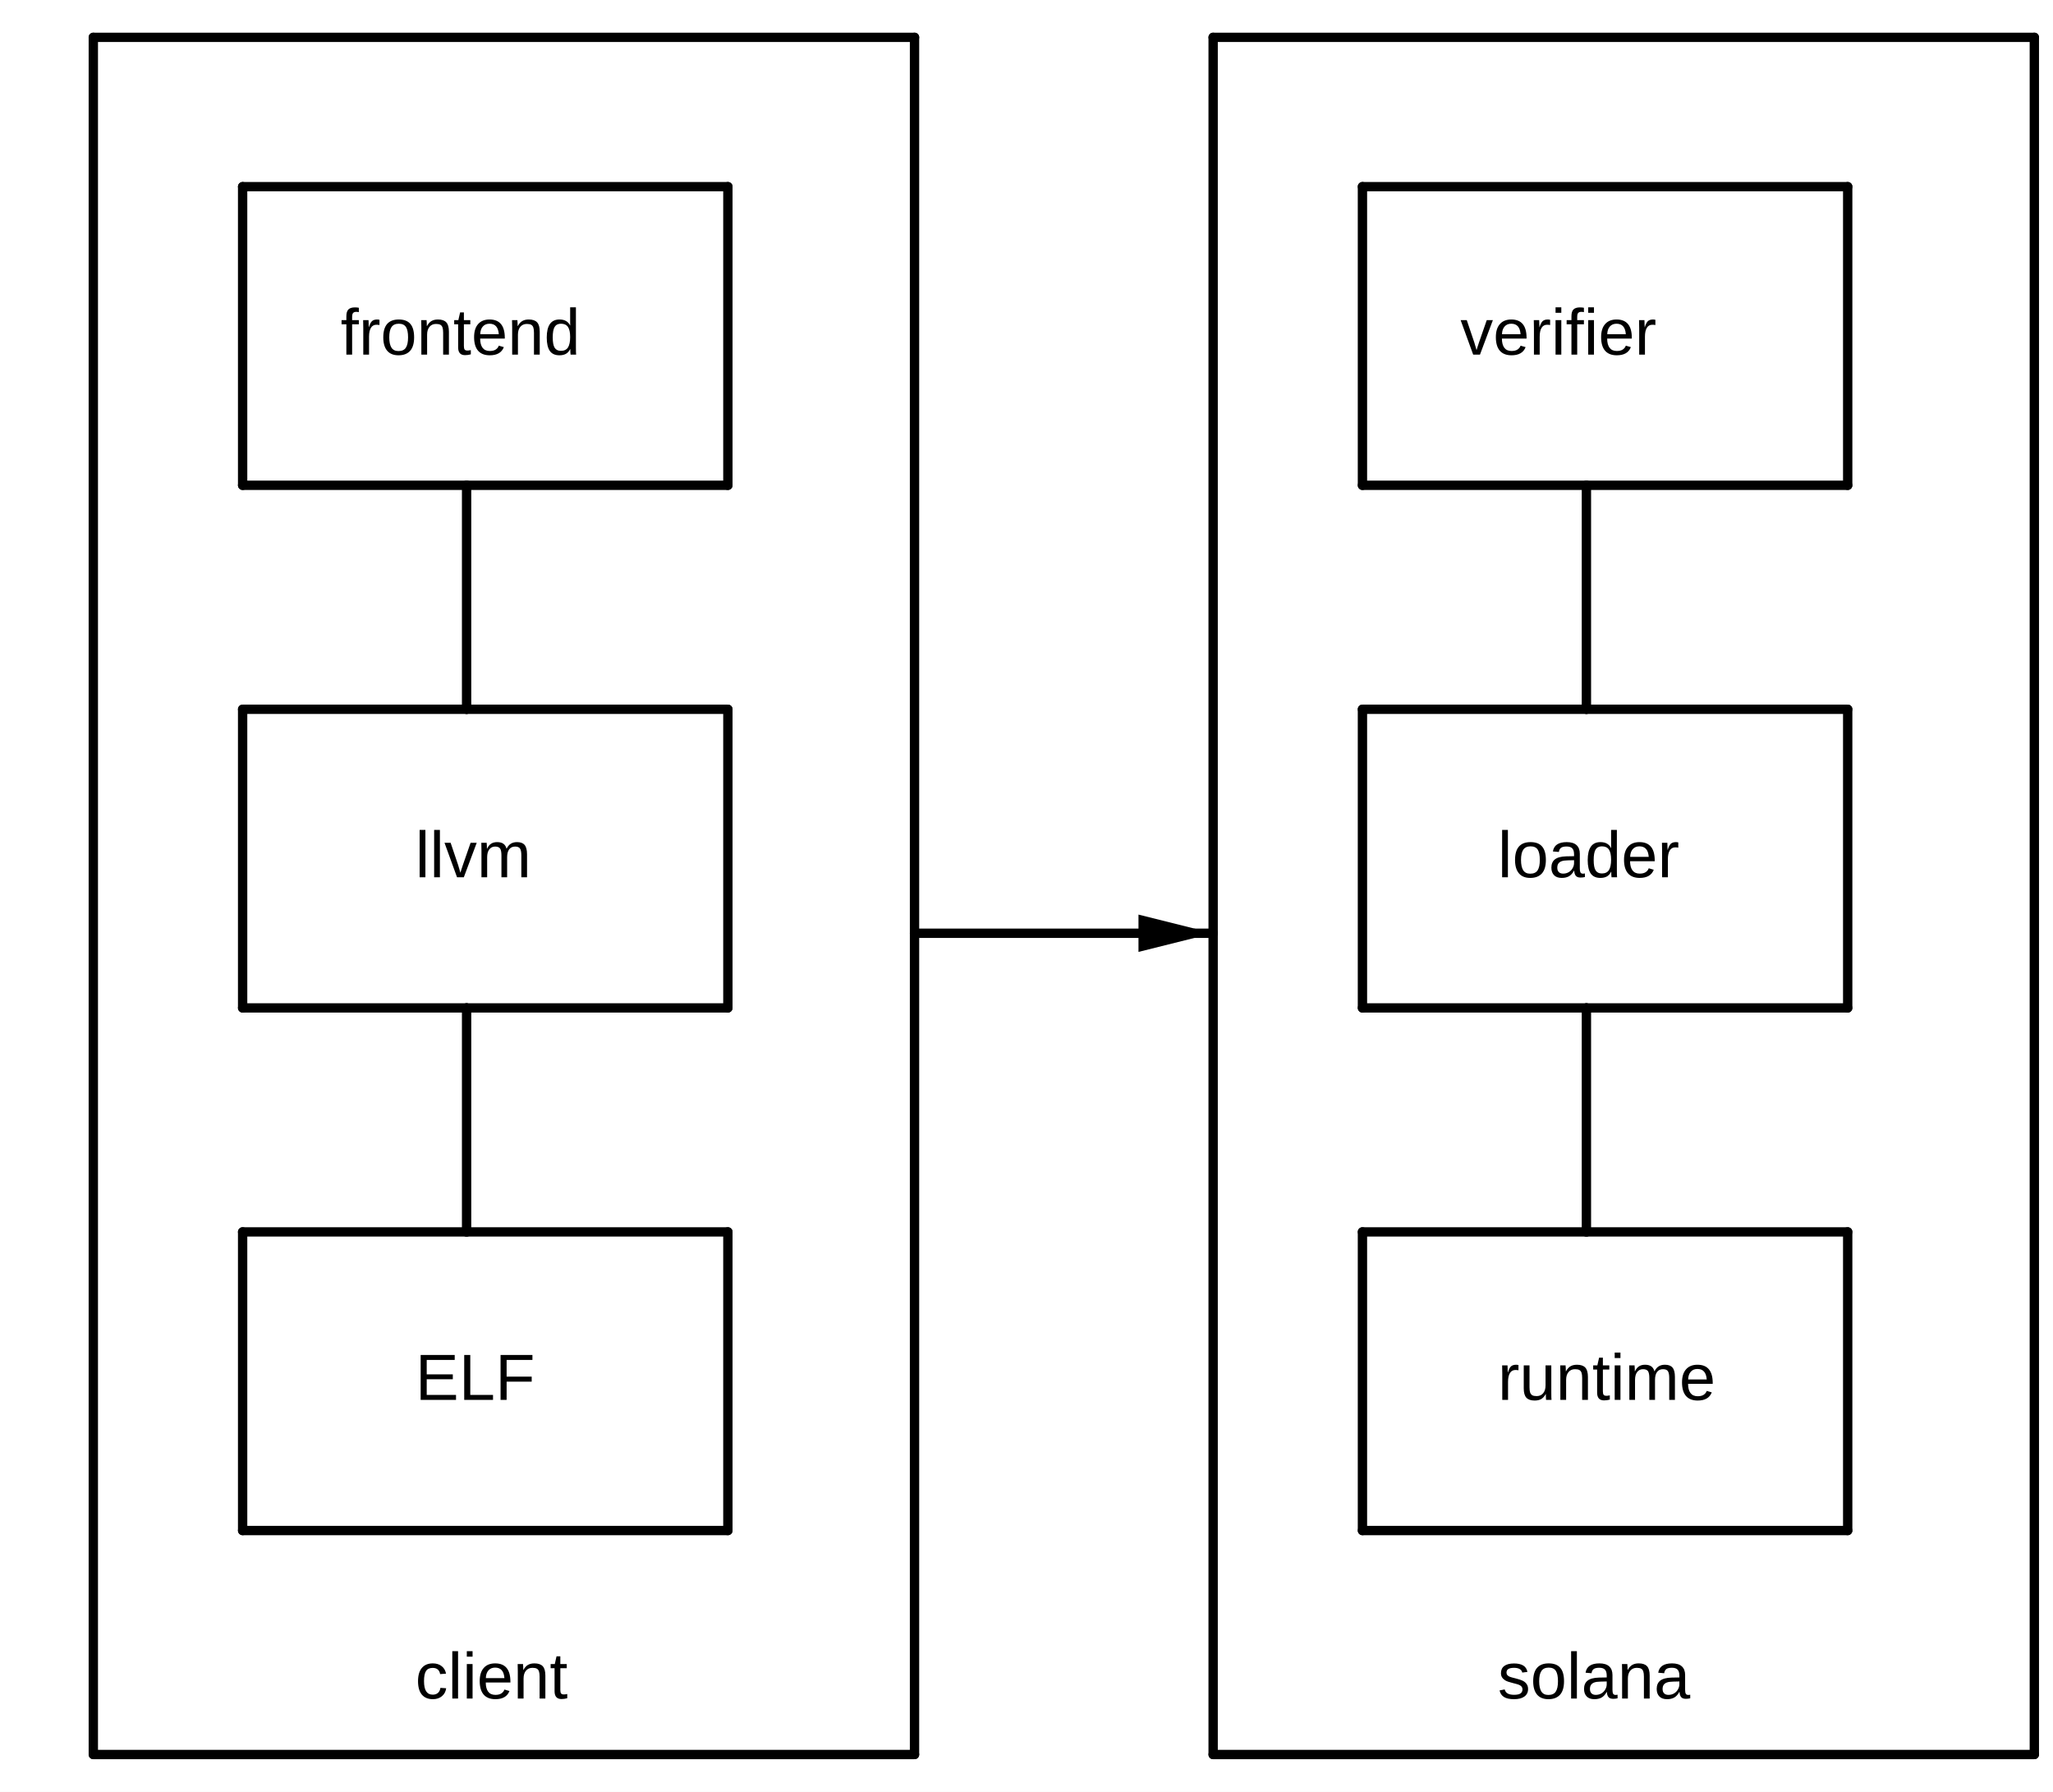
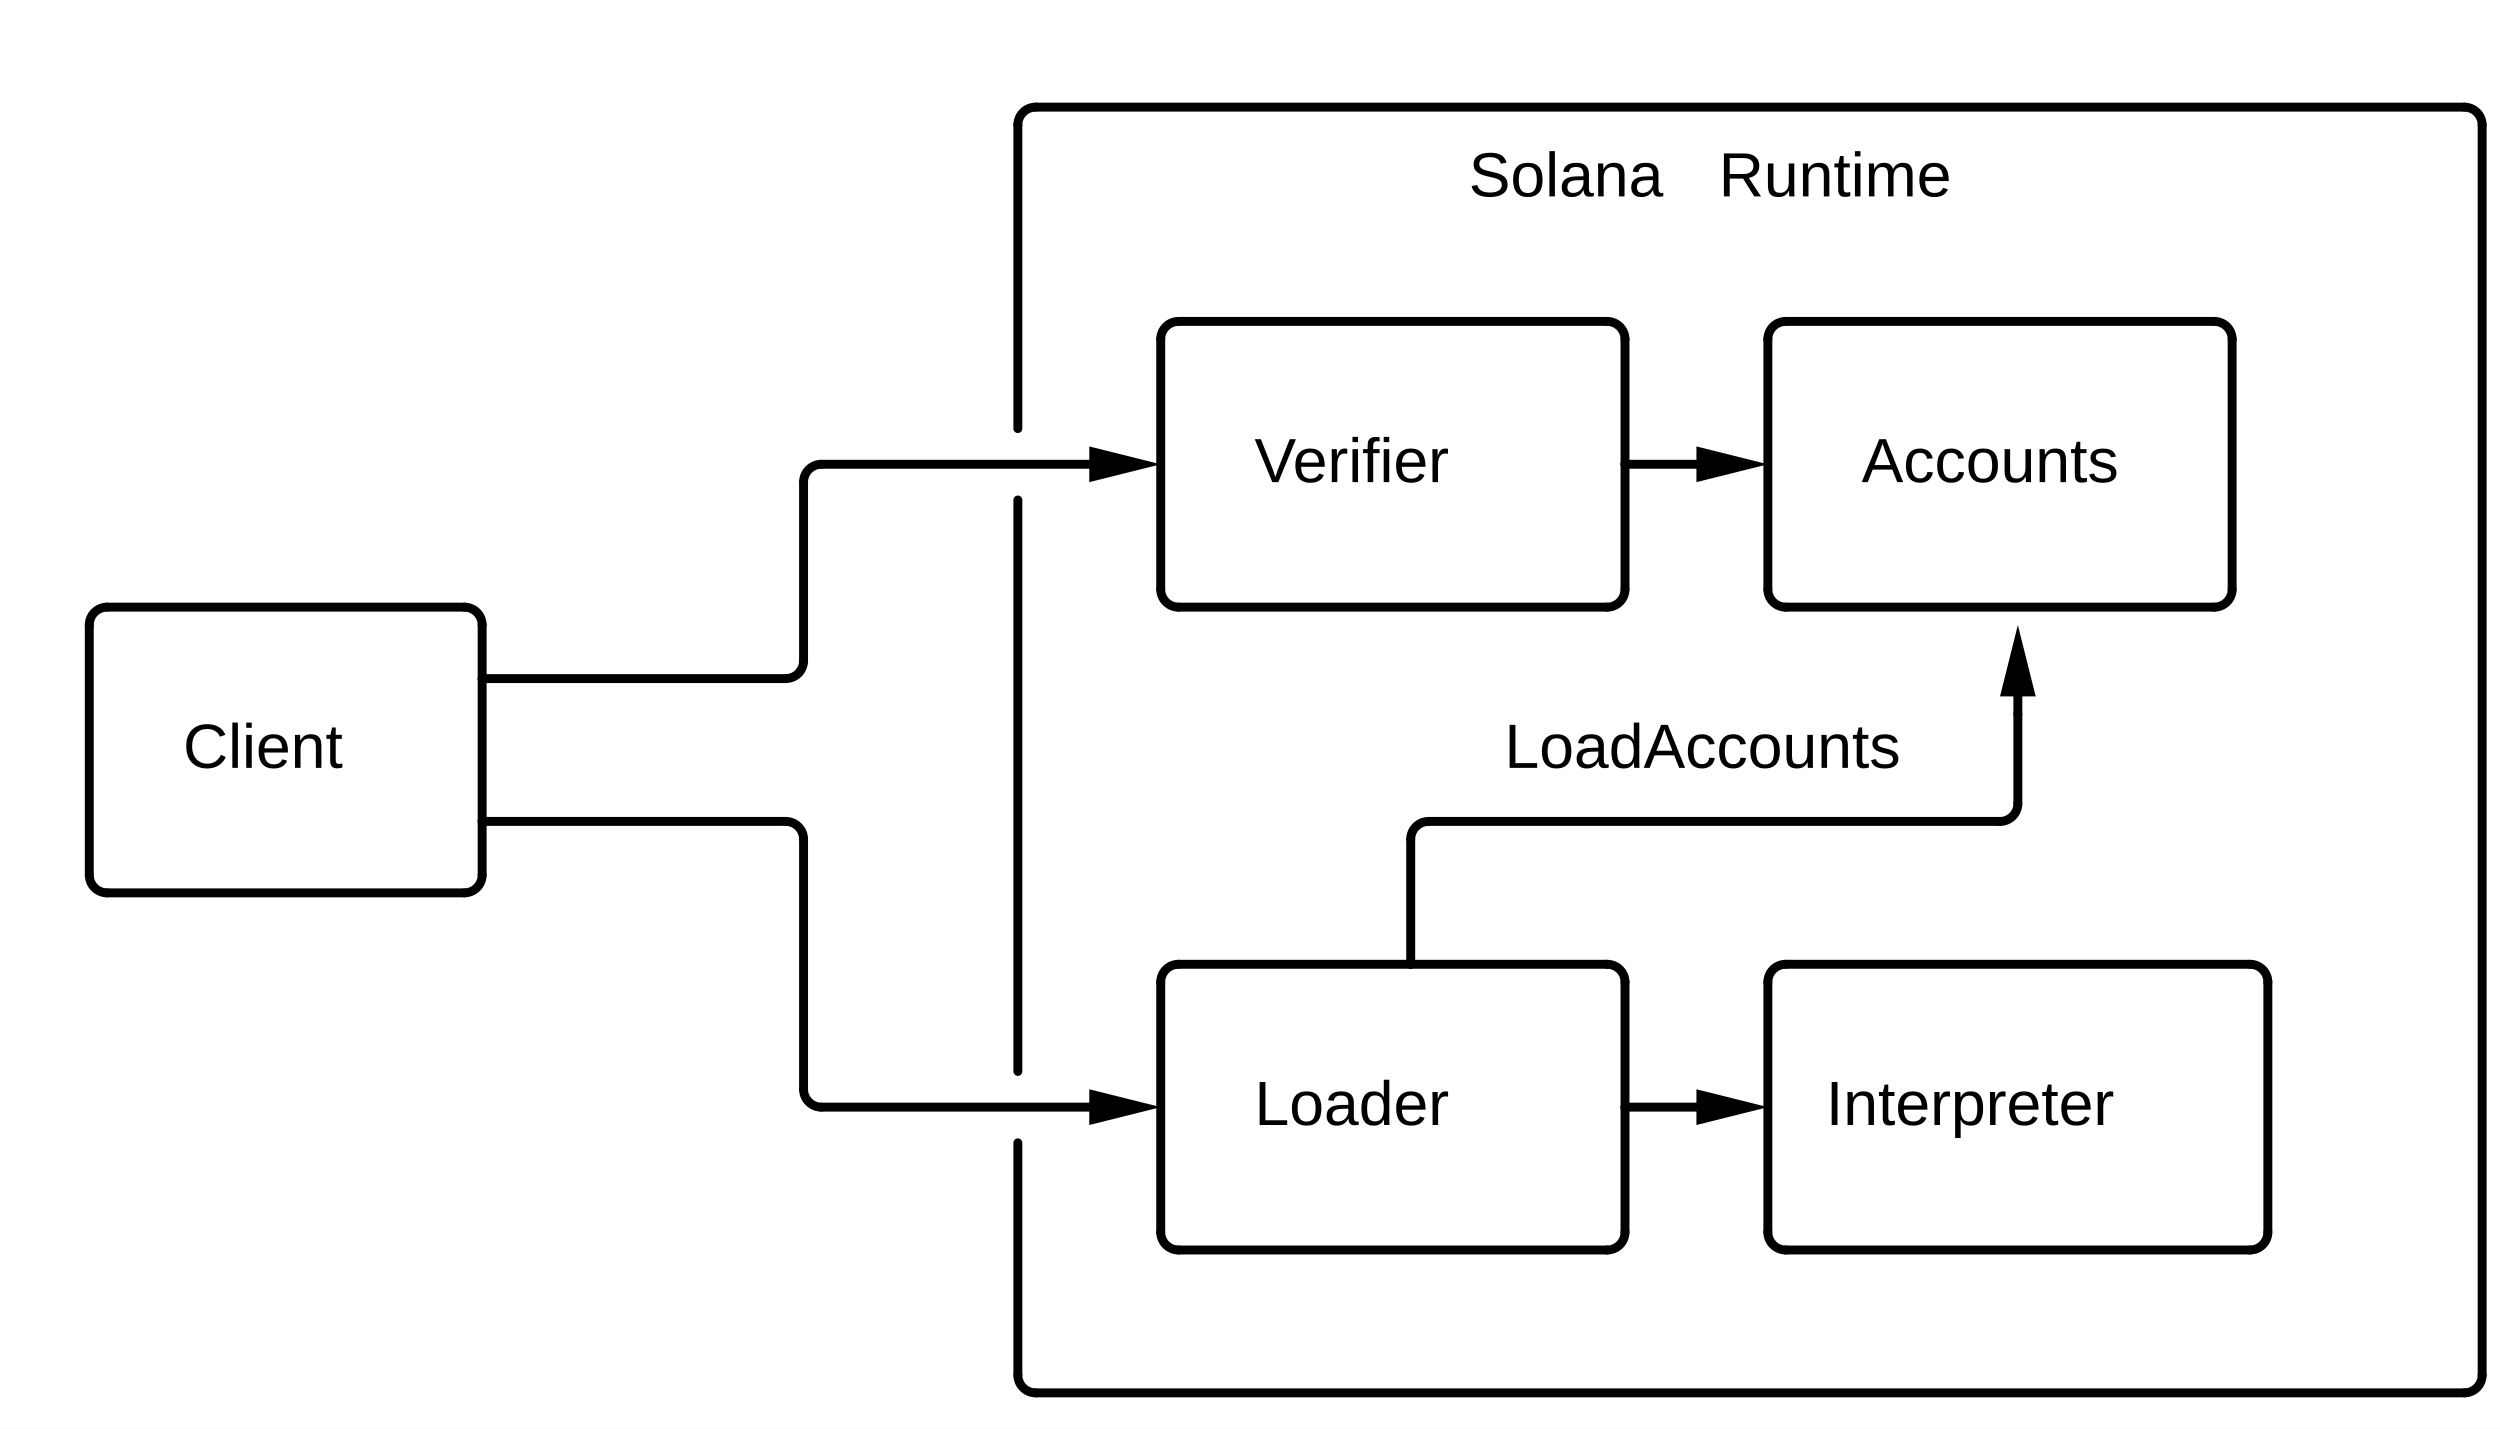
- <svg xmlns="http://www.w3.org/2000/svg" class="bob" font-family="arial" font-size="14" height="384" width="440">
+ <svg xmlns="http://www.w3.org/2000/svg" class="bob" font-family="arial" font-size="14" height="320" width="560">
  <defs>
    <marker id="triangle" markerHeight="8" markerWidth="8" orient="auto" refX="4" refY="2" viewBox="0 0 8 4">
      <polygon fill="black" points="0,0 0,4 8,2 0,0" />
    </marker>
    <marker id="clear_triangle" markerHeight="10" markerWidth="10" orient="auto" refX="1" refY="7" viewBox="0 0 20 14">
      <polygon fill="none" points="2,2 2,12 18,7 2,2" stroke="black" stroke-width="2" />
    </marker>
    <marker id="circle" markerHeight="5" markerWidth="5" orient="auto" refX="10" refY="10" viewBox="0 0 20 20">
      <circle cx="10" cy="10" fill="black" r="8" />
    </marker>
    <marker id="square" markerHeight="5" markerWidth="5" orient="auto" refX="10" refY="10" viewBox="0 0 20 20">
      <rect fill="black" height="20" width="20" x="0" y="0" />
    </marker>
    <marker id="open_circle" markerHeight="10" markerWidth="10" orient="auto" refX="10" refY="10" viewBox="0 0 20 20">
      <circle cx="10" cy="10" fill="white" r="4" stroke="black" stroke-width="2" />
    </marker>
    <marker id="big_open_circle" markerHeight="20" markerWidth="20" orient="auto" refX="20" refY="20" viewBox="0 0 40 40">
      <circle cx="20" cy="20" fill="white" r="6" stroke="black" stroke-width="2" />
    </marker>
  </defs>
  <style type="text/css">

    line,path {
      stroke: black;
      stroke-width: 2;
      stroke-opacity: 1;
      fill-opacity: 1;
      stroke-linecap: round;
      stroke-linejoin: miter;
    }
    line.dashed {
        stroke-dasharray: 5;
    }
    circle.solid {
      fill:black;
      stroke: black;
      stroke-width: 2;
      stroke-opacity: 1;
      fill-opacity: 1;
      stroke-linecap: round;
      stroke-linejoin: miter;
    }
    circle.open {
      fill:none;
      stroke: black;
      stroke-width: 2;
      stroke-opacity: 1;
      fill-opacity: 1;
      stroke-linecap: round;
      stroke-linejoin: miter;
    }
    tspan.head{
        fill: none;
        stroke: none;
    }
    
</style>
-   <rect fill="white" height="384" width="440" x="0" y="0" />
-   <g>
-     <line x1="20" x2="20" y1="8" y2="376" />
-     <line x1="20" x2="196" y1="8" y2="8" />
-     <line x1="20" x2="196" y1="376" y2="376" />
-     <line x1="196" x2="196" y1="8" y2="200" />
-     <line x1="196" x2="196" y1="200" y2="376" />
-     <line marker-end="url(#triangle)" x1="196" x2="252" y1="200" y2="200" />
-   </g>
-   <g>
-     <line x1="52" x2="52" y1="40" y2="104" />
-     <line x1="52" x2="156" y1="40" y2="40" />
-     <line x1="52" x2="100" y1="104" y2="104" />
-     <line x1="100" x2="100" y1="104" y2="152" />
-     <line x1="100" x2="156" y1="104" y2="104" />
-     <line x1="100" x2="156" y1="152" y2="152" />
-     <line x1="156" x2="156" y1="40" y2="104" />
-     <line x1="156" x2="156" y1="152" y2="216" />
-   </g>
-   <g>
-     <line x1="52" x2="52" y1="152" y2="216" />
-     <line x1="52" x2="100" y1="152" y2="152" />
-     <line x1="52" x2="100" y1="216" y2="216" />
-     <line x1="100" x2="100" y1="216" y2="264" />
-     <line x1="100" x2="156" y1="216" y2="216" />
-     <line x1="100" x2="156" y1="264" y2="264" />
-     <line x1="156" x2="156" y1="264" y2="328" />
-   </g>
-   <g>
-     <line x1="52" x2="52" y1="264" y2="328" />
-     <line x1="52" x2="100" y1="264" y2="264" />
-     <line x1="52" x2="156" y1="328" y2="328" />
-   </g>
-   <g>
-     <line x1="260" x2="260" y1="8" y2="200" />
-     <line x1="260" x2="436" y1="8" y2="8" />
-     <line x1="260" x2="256" y1="200" y2="200" />
-     <line x1="260" x2="260" y1="200" y2="376" />
-     <line x1="260" x2="436" y1="376" y2="376" />
-     <line x1="436" x2="436" y1="8" y2="376" />
-   </g>
-   <g>
-     <line x1="292" x2="292" y1="40" y2="104" />
-     <line x1="292" x2="396" y1="40" y2="40" />
-     <line x1="292" x2="340" y1="104" y2="104" />
-     <line x1="340" x2="340" y1="104" y2="152" />
-     <line x1="340" x2="396" y1="104" y2="104" />
-     <line x1="340" x2="396" y1="152" y2="152" />
-     <line x1="396" x2="396" y1="40" y2="104" />
-     <line x1="396" x2="396" y1="152" y2="216" />
-   </g>
-   <g>
-     <line x1="292" x2="292" y1="152" y2="216" />
-     <line x1="292" x2="340" y1="152" y2="152" />
-     <line x1="292" x2="340" y1="216" y2="216" />
-     <line x1="340" x2="340" y1="216" y2="264" />
-     <line x1="340" x2="396" y1="216" y2="216" />
-     <line x1="340" x2="396" y1="264" y2="264" />
-     <line x1="396" x2="396" y1="264" y2="328" />
-   </g>
-   <g>
-     <line x1="292" x2="292" y1="264" y2="328" />
-     <line x1="292" x2="340" y1="264" y2="264" />
-     <line x1="292" x2="396" y1="328" y2="328" />
-   </g>
-   <g>
-     <text x="73" y="76">
- frontend
- </text>
-   </g>
-   <g>
-     <text x="89" y="188">
- llvm
- </text>
-   </g>
-   <g>
-     <text x="89" y="300">
- ELF
- </text>
-   </g>
-   <g>
-     <text x="89" y="364">
- client
- </text>
-   </g>
-   <g>
-     <text x="313" y="76">
- verifier
- </text>
-   </g>
-   <g>
-     <text x="321" y="188">
- loader
- </text>
-   </g>
-   <g>
-     <text x="321" y="300">
- runtime
- </text>
-   </g>
-   <g>
-     <text x="321" y="364">
- solana
+   <rect fill="white" height="320" width="560" x="0" y="0" />
+   <g>
+     <line x1="20" x2="20" y1="140" y2="196" />
+     <path d="M 20 196 A 4 4 0 0 0 24 200" fill="none" />
+     <path d="M 24 136 A 4 4 0 0 0 20 140" fill="none" />
+   </g>
+   <g>
+     <line x1="24" x2="104" y1="136" y2="136" />
+     <path d="M 108 140 A 4 4 0 0 0 104 136" fill="none" />
+   </g>
+   <g>
+     <line x1="24" x2="104" y1="200" y2="200" />
+     <path d="M 104 200 A 4 4 0 0 0 108 196" fill="none" />
+   </g>
+   <g>
+     <line x1="108" x2="108" y1="140" y2="152" />
+     <line x1="108" x2="108" y1="152" y2="184" />
+     <line x1="108" x2="176" y1="152" y2="152" />
+     <line x1="108" x2="108" y1="184" y2="196" />
+     <line x1="108" x2="176" y1="184" y2="184" />
+     <path d="M 176 152 A 4 4 0 0 0 180 148" fill="none" />
+     <path d="M 180 188 A 4 4 0 0 0 176 184" fill="none" />
+   </g>
+   <g>
+     <line x1="180" x2="180" y1="108" y2="148" />
+     <path d="M 184 104 A 4 4 0 0 0 180 108" fill="none" />
+   </g>
+   <g>
+     <line x1="180" x2="180" y1="188" y2="244" />
+     <path d="M 180 244 A 4 4 0 0 0 184 248" fill="none" />
+   </g>
+   <g>
+     <line marker-end="url(#triangle)" x1="184" x2="252" y1="104" y2="104" />
+   </g>
+   <g>
+     <line marker-end="url(#triangle)" x1="184" x2="252" y1="248" y2="248" />
+   </g>
+   <g>
+     <line x1="228" x2="228" y1="28" y2="96" />
+     <path d="M 232 24 A 4 4 0 0 0 228 28" fill="none" />
+   </g>
+   <g>
+     <line x1="228" x2="228" y1="112" y2="240" />
+   </g>
+   <g>
+     <line x1="228" x2="228" y1="256" y2="308" />
+     <path d="M 228 308 A 4 4 0 0 0 232 312" fill="none" />
+   </g>
+   <g>
+     <line x1="232" x2="552" y1="24" y2="24" />
+     <path d="M 556 28 A 4 4 0 0 0 552 24" fill="none" />
+   </g>
+   <g>
+     <line x1="232" x2="552" y1="312" y2="312" />
+     <path d="M 552 312 A 4 4 0 0 0 556 308" fill="none" />
+   </g>
+   <g>
+     <line x1="260" x2="260" y1="76" y2="132" />
+     <path d="M 260 132 A 4 4 0 0 0 264 136" fill="none" />
+     <path d="M 264 72 A 4 4 0 0 0 260 76" fill="none" />
+   </g>
+   <g>
+     <line x1="260" x2="260" y1="220" y2="276" />
+     <path d="M 260 276 A 4 4 0 0 0 264 280" fill="none" />
+     <path d="M 264 216 A 4 4 0 0 0 260 220" fill="none" />
+   </g>
+   <g>
+     <line x1="264" x2="360" y1="72" y2="72" />
+     <path d="M 364 76 A 4 4 0 0 0 360 72" fill="none" />
+   </g>
+   <g>
+     <line x1="264" x2="360" y1="136" y2="136" />
+     <path d="M 360 136 A 4 4 0 0 0 364 132" fill="none" />
+   </g>
+   <g>
+     <line x1="264" x2="316" y1="216" y2="216" />
+     <line x1="316" x2="316" y1="188" y2="216" />
+     <line x1="316" x2="360" y1="216" y2="216" />
+     <path d="M 320 184 A 4 4 0 0 0 316 188" fill="none" />
+     <path d="M 364 220 A 4 4 0 0 0 360 216" fill="none" />
+   </g>
+   <g>
+     <line x1="264" x2="360" y1="280" y2="280" />
+     <path d="M 360 280 A 4 4 0 0 0 364 276" fill="none" />
+   </g>
+   <g>
+     <line x1="320" x2="448" y1="184" y2="184" />
+     <path d="M 448 184 A 4 4 0 0 0 452 180" fill="none" />
+   </g>
+   <g>
+     <line x1="364" x2="364" y1="76" y2="104" />
+     <line x1="364" x2="364" y1="104" y2="132" />
+     <line marker-end="url(#triangle)" x1="364" x2="388" y1="104" y2="104" />
+   </g>
+   <g>
+     <line x1="364" x2="364" y1="220" y2="248" />
+     <line x1="364" x2="364" y1="248" y2="276" />
+     <line marker-end="url(#triangle)" x1="364" x2="388" y1="248" y2="248" />
+   </g>
+   <g>
+     <line x1="396" x2="396" y1="76" y2="132" />
+     <path d="M 396 132 A 4 4 0 0 0 400 136" fill="none" />
+     <path d="M 400 72 A 4 4 0 0 0 396 76" fill="none" />
+   </g>
+   <g>
+     <line x1="396" x2="396" y1="220" y2="276" />
+     <path d="M 396 276 A 4 4 0 0 0 400 280" fill="none" />
+     <path d="M 400 216 A 4 4 0 0 0 396 220" fill="none" />
+   </g>
+   <g>
+     <line x1="400" x2="496" y1="72" y2="72" />
+     <path d="M 500 76 A 4 4 0 0 0 496 72" fill="none" />
+   </g>
+   <g>
+     <line x1="400" x2="496" y1="136" y2="136" />
+     <path d="M 496 136 A 4 4 0 0 0 500 132" fill="none" />
+   </g>
+   <g>
+     <line x1="400" x2="504" y1="216" y2="216" />
+     <path d="M 508 220 A 4 4 0 0 0 504 216" fill="none" />
+   </g>
+   <g>
+     <line x1="400" x2="504" y1="280" y2="280" />
+     <path d="M 504 280 A 4 4 0 0 0 508 276" fill="none" />
+   </g>
+   <g>
+     <line marker-end="url(#triangle)" x1="452" x2="452" y1="160" y2="148" />
+     <line x1="452" x2="452" y1="160" y2="180" />
+   </g>
+   <g>
+     <line x1="500" x2="500" y1="76" y2="132" />
+   </g>
+   <g>
+     <line x1="508" x2="508" y1="220" y2="276" />
+   </g>
+   <g>
+     <line x1="556" x2="556" y1="28" y2="308" />
+   </g>
+   <g>
+     <text x="41" y="172">
+ Client
+ </text>
+   </g>
+   <g>
+     <text x="281" y="108">
+ Verifier
+ </text>
+   </g>
+   <g>
+     <text x="281" y="252">
+ Loader
+ </text>
+   </g>
+   <g>
+     <text x="329" y="44">
+ Solana
+ </text>
+   </g>
+   <g>
+     <text x="337" y="172">
+ LoadAccounts
+ </text>
+   </g>
+   <g>
+     <text x="385" y="44">
+ Runtime
+ </text>
+   </g>
+   <g>
+     <text x="409" y="252">
+ Interpreter
+ </text>
+   </g>
+   <g>
+     <text x="417" y="108">
+ Accounts
</text>
  </g>
</svg>
